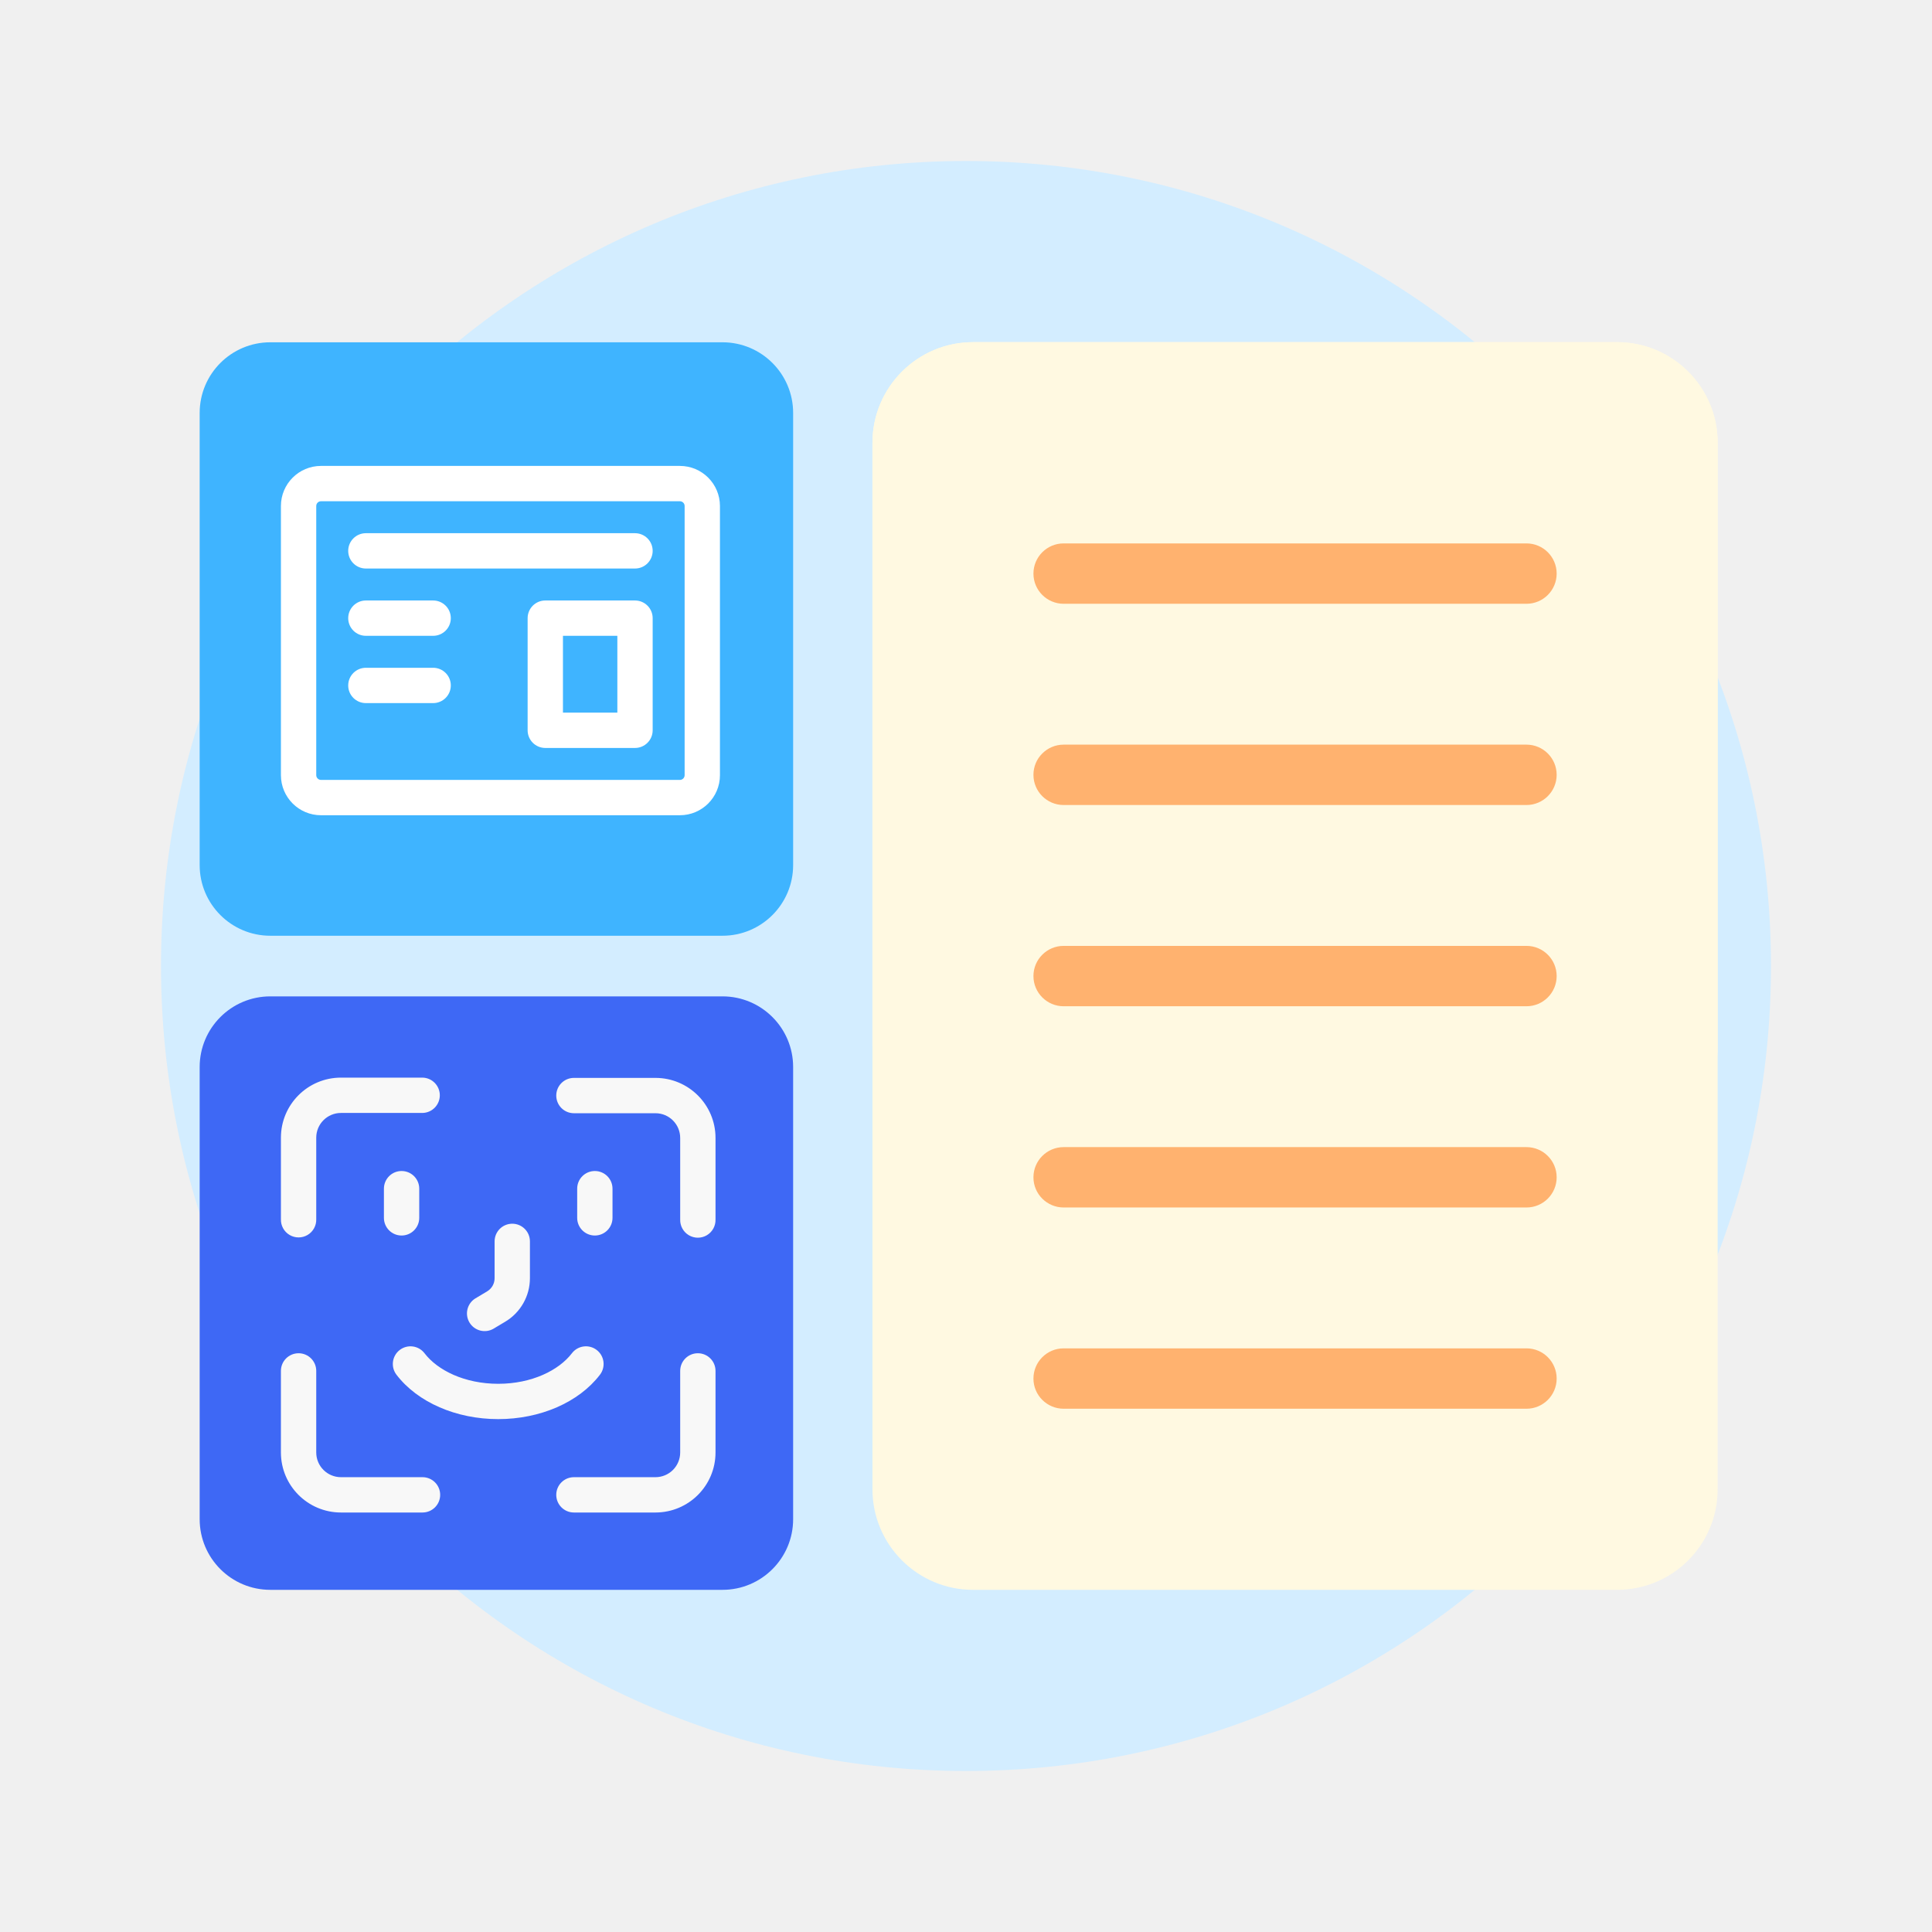
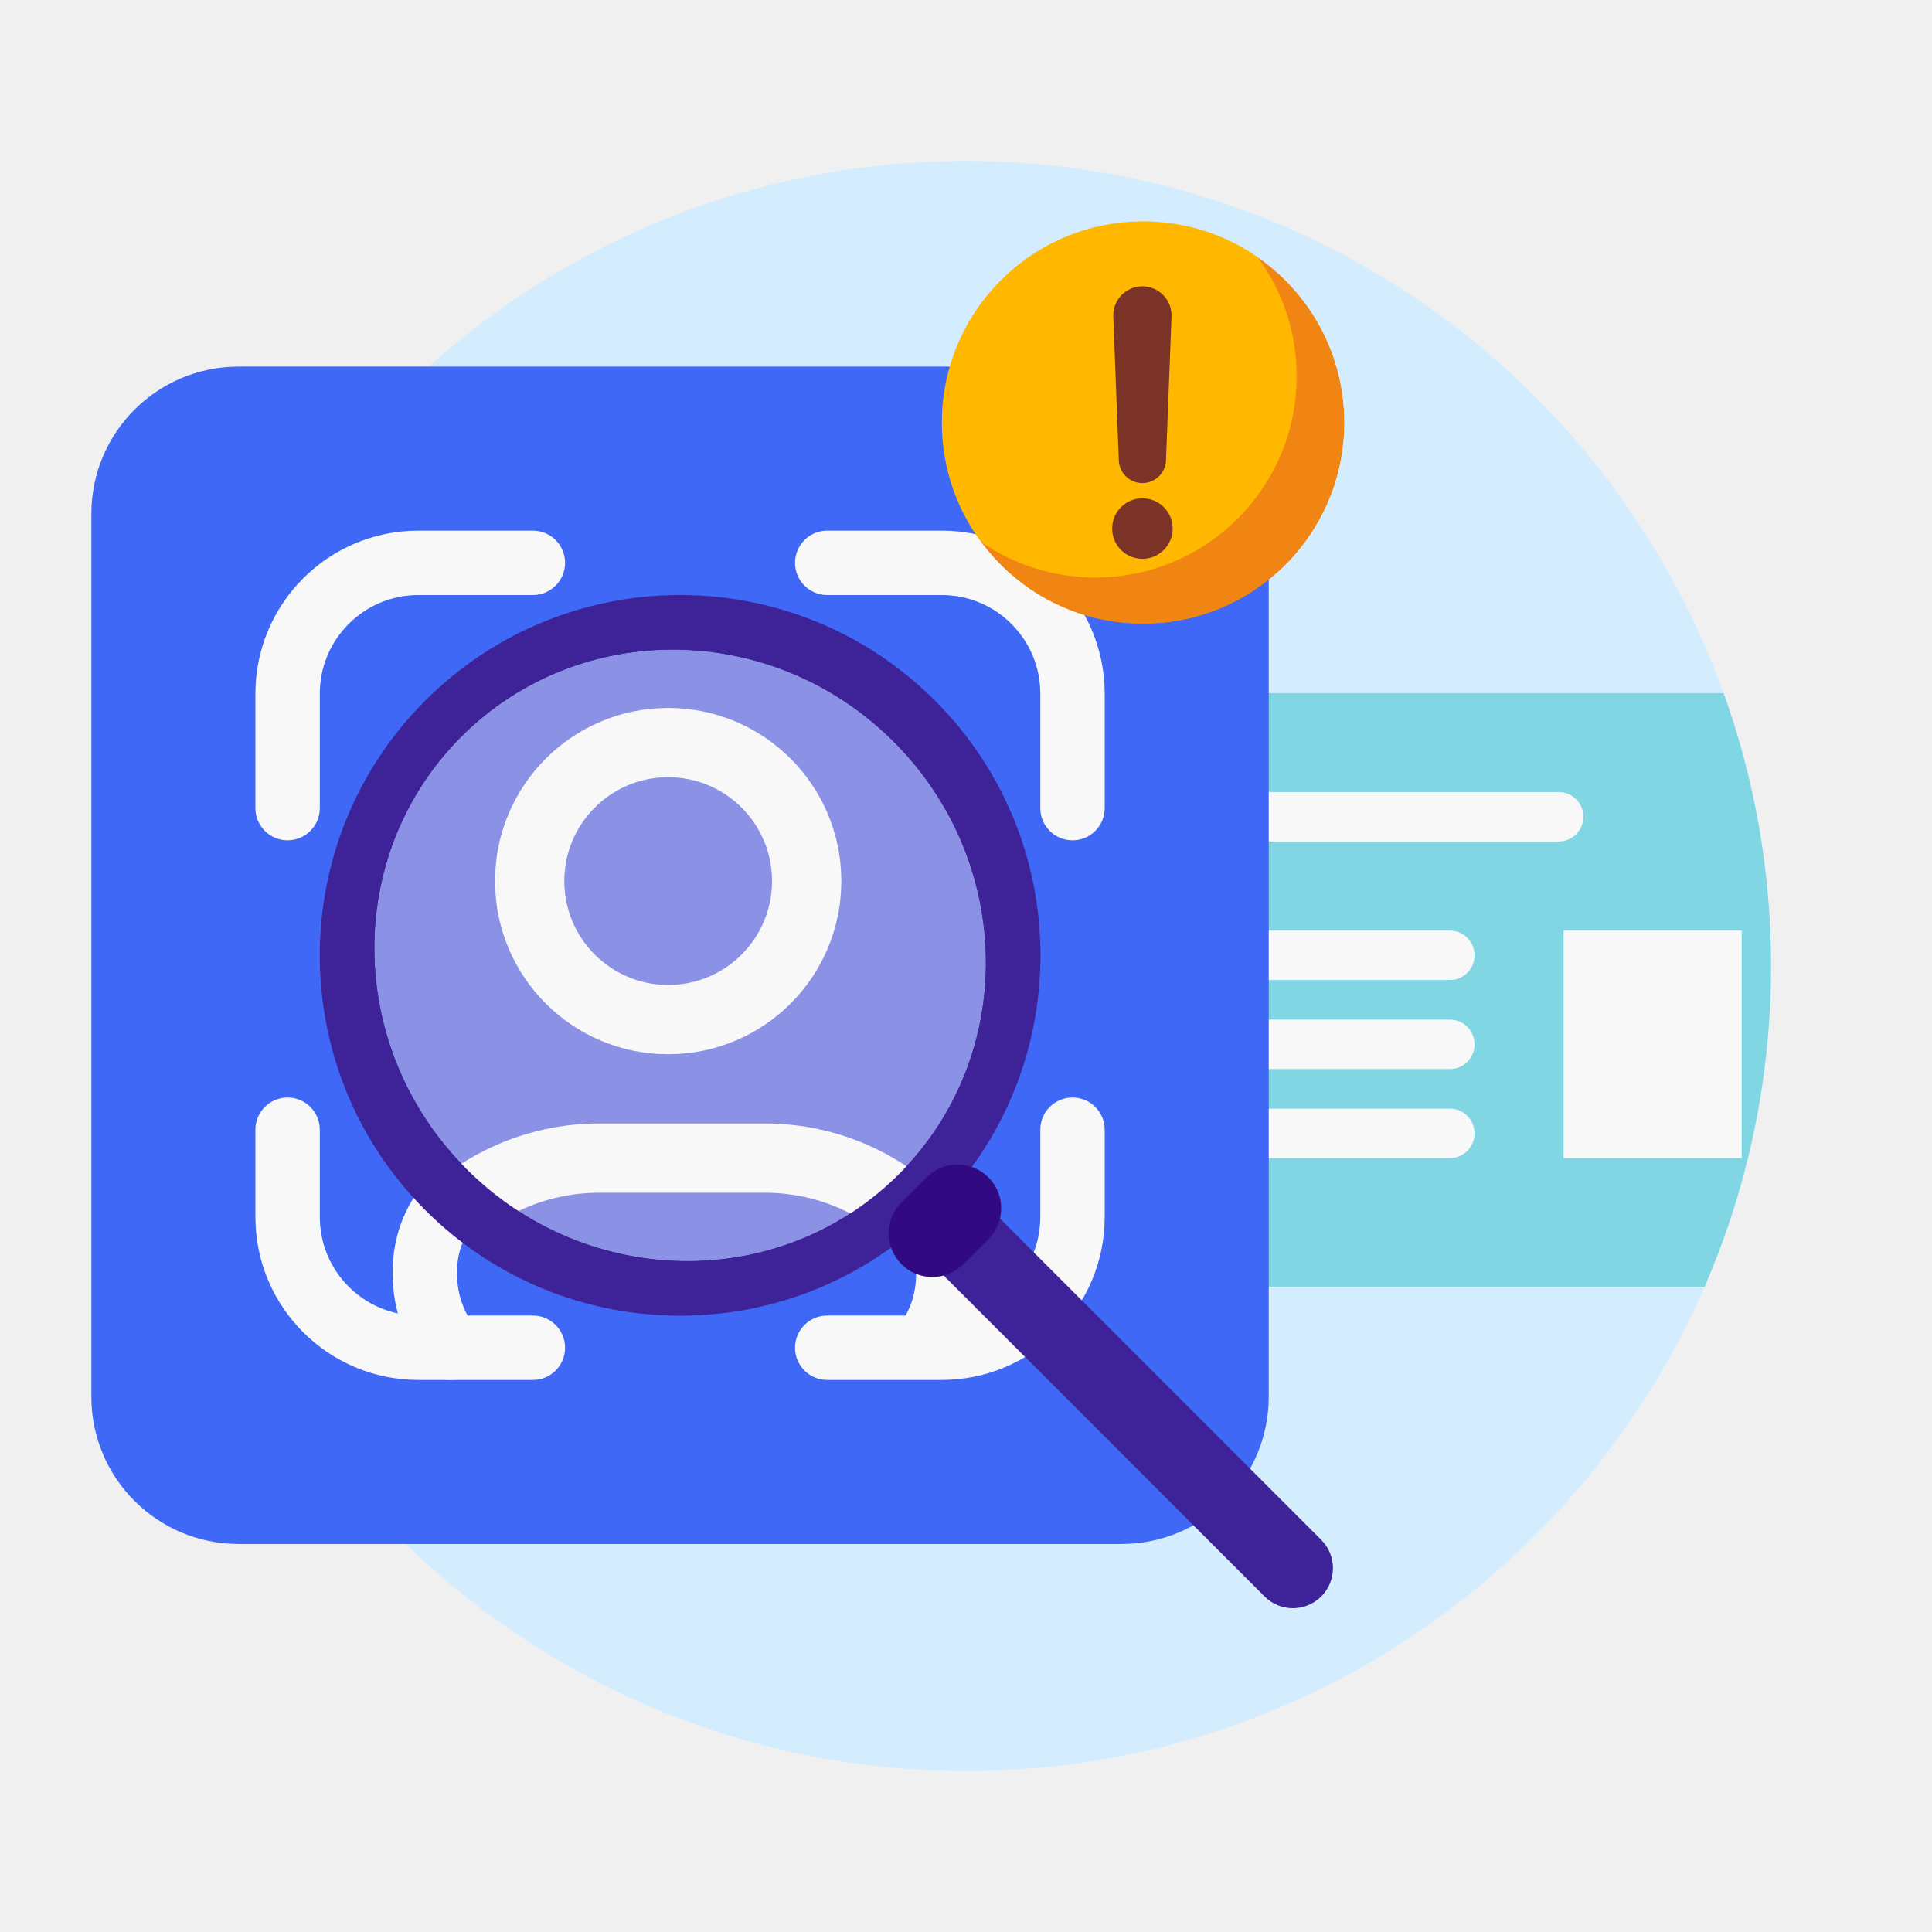
<svg xmlns="http://www.w3.org/2000/svg" width="240" height="240" fill="none" class="persona-ilustration" viewBox="0 0 240 240">
  <g clip-path="url(#Zw6wkawUxr_a)">
-     <rect width="200" height="200" x="20" y="20" fill="#D3EDFF" rx="100" />
-     <path fill="#3E68F5" d="M24.804 132.55a8.777 8.777 0 0 1 8.776-8.777H89.75a8.777 8.777 0 0 1 8.776 8.777v56.169a8.776 8.776 0 0 1-8.776 8.776H33.58a8.776 8.776 0 0 1-8.776-8.776z" />
-     <path fill="#F8F8F8" fill-rule="evenodd" d="M63.635 152.014c1.212 0 2.194.982 2.194 2.194v4.578a6.29 6.29 0 0 1-3.06 5.396l-1.497.895a2.195 2.195 0 0 1-2.252-3.766l1.497-.895a1.9 1.9 0 0 0 .924-1.63v-4.578c0-1.212.982-2.194 2.194-2.194M73.894 145.467c1.212 0 2.194.982 2.194 2.194v3.626a2.194 2.194 0 0 1-4.388 0v-3.626c0-1.212.983-2.194 2.194-2.194M49.886 145.467c1.212 0 2.194.982 2.194 2.194v3.626a2.194 2.194 0 0 1-4.388 0v-3.626c0-1.212.982-2.194 2.194-2.194M74.12 167.695a2.195 2.195 0 0 1 .41 3.076c-2.628 3.437-7.43 5.517-12.64 5.517s-10.012-2.08-12.64-5.516a2.194 2.194 0 0 1 3.486-2.666c1.618 2.116 4.984 3.794 9.154 3.794s7.536-1.678 9.154-3.794a2.194 2.194 0 0 1 3.075-.411M42.356 138.255a3.07 3.07 0 0 0-3.071 3.071v10.13a2.195 2.195 0 1 1-4.388 0v-10.13a7.46 7.46 0 0 1 7.46-7.46h10.13a2.195 2.195 0 0 1 0 4.389zM69.1 136.094c0-1.211.982-2.194 2.194-2.194h10.13a7.46 7.46 0 0 1 7.46 7.46v10.13a2.195 2.195 0 1 1-4.388 0v-10.13a3.07 3.07 0 0 0-3.072-3.071h-10.13a2.195 2.195 0 0 1-2.194-2.195M86.69 168.105c1.212 0 2.194.982 2.194 2.194v10.13a7.46 7.46 0 0 1-7.46 7.46h-10.13a2.194 2.194 0 1 1 0-4.388h10.13a3.07 3.07 0 0 0 3.072-3.072v-10.13c0-1.212.982-2.194 2.194-2.194M37.09 168.105c1.212 0 2.195.982 2.195 2.194v10.13a3.07 3.07 0 0 0 3.071 3.072h10.13a2.194 2.194 0 1 1 0 4.388h-10.13a7.46 7.46 0 0 1-7.46-7.46v-10.13c0-1.212.983-2.194 2.195-2.194" clip-rule="evenodd" />
-     <rect width="104.994" height="154.991" x="108.38" y="42.505" fill="#FFF9E1" rx="12.499" />
-     <rect width="104.994" height="99.994" x="108.38" y="42.505" fill="#FFF9E1" rx="12.499" />
-     <rect width="64.996" height="7.5" x="128.378" y="67.504" fill="#FFB26F" rx="3.75" />
-     <rect width="64.996" height="7.5" x="128.378" y="92.502" fill="#FFB26F" rx="3.75" />
-     <rect width="64.996" height="7.5" x="128.378" y="117.501" fill="#FFB26F" rx="3.75" />
-     <rect width="64.996" height="7.5" x="128.378" y="142.499" fill="#FFB26F" rx="3.75" />
-     <rect width="64.996" height="7.5" x="128.378" y="167.498" fill="#FFB26F" rx="3.75" />
-     <path fill="#3FB4FF" d="M24.804 51.296a8.776 8.776 0 0 1 8.776-8.776H89.75a8.776 8.776 0 0 1 8.776 8.776v56.169a8.776 8.776 0 0 1-8.776 8.776H33.58a8.776 8.776 0 0 1-8.776-8.776z" />
-     <path fill="#3FB4FF" d="M37.091 62.858a2.786 2.786 0 0 1 2.786-2.786h44.579a2.786 2.786 0 0 1 2.786 2.786v33.434a2.786 2.786 0 0 1-2.786 2.786H39.877a2.786 2.786 0 0 1-2.786-2.786z" />
-     <path fill="#fff" fill-rule="evenodd" d="M34.897 62.858a4.98 4.98 0 0 1 4.98-4.98h44.578a4.98 4.98 0 0 1 4.98 4.98v33.434a4.98 4.98 0 0 1-4.98 4.98H39.877a4.98 4.98 0 0 1-4.98-4.98zm4.98-.592a.59.59 0 0 0-.592.592v33.434c0 .327.265.592.592.592h44.578a.59.59 0 0 0 .592-.592V62.858a.59.59 0 0 0-.592-.592z" clip-rule="evenodd" />
-     <path fill="#fff" fill-rule="evenodd" d="M43.255 68.43c0-1.211.982-2.194 2.194-2.194h33.434a2.194 2.194 0 0 1 0 4.388H45.449a2.194 2.194 0 0 1-2.194-2.194M43.255 76.79c0 1.21.982 2.193 2.194 2.193h8.358a2.194 2.194 0 0 0 0-4.388H45.45a2.194 2.194 0 0 0-2.194 2.194M43.255 85.148c0 1.212.982 2.194 2.194 2.194h8.358a2.194 2.194 0 1 0 0-4.388H45.45a2.194 2.194 0 0 0-2.194 2.194" clip-rule="evenodd" />
-     <path fill="#3FB4FF" d="M67.738 76.79h11.145v13.93H67.738z" />
-     <path fill="#fff" fill-rule="evenodd" d="M65.544 76.79c0-1.213.982-2.195 2.194-2.195h11.145c1.211 0 2.194.982 2.194 2.194v13.93a2.194 2.194 0 0 1-2.194 2.195H67.738a2.194 2.194 0 0 1-2.194-2.194zm4.388 2.193v9.543h6.757v-9.543z" clip-rule="evenodd" />
+     <g clip-path="url(#Zw6wkawUxr_b)">
+       <rect width="200" height="200" x="20" y="20" fill="#D3EDFF" rx="100" />
+       <rect width="111.844" height="73.743" x="116.807" y="86.099" fill="#80D6E2" rx="9.218" />
+       <path fill="#F8F8F8" d="M194.237 115.596h22.123v28.268h-22.123z" />
+       <rect width="49.162" height="6.145" x="147.533" y="98.391" fill="#F8F8F8" rx="3.073" />
+       <rect width="49.162" height="6.145" x="134.013" y="115.596" fill="#F8F8F8" rx="3.073" />
+       <rect width="49.162" height="6.145" x="134.013" y="126.658" fill="#F8F8F8" rx="3.073" />
+       <rect width="49.162" height="6.145" x="134.013" y="137.719" fill="#F8F8F8" rx="3.073" />
+     </g>
+     <path fill="#3E68F5" d="M11.35 63.824c0-10.097 8.185-18.282 18.282-18.282h109.693c10.097 0 18.282 8.185 18.282 18.282v109.693c0 10.097-8.185 18.282-18.282 18.282H29.632c-10.097 0-18.282-8.185-18.282-18.282z" />
+     <path fill="#F8F8F8" fill-rule="evenodd" d="M83.666 95.585c-6.766 0-12.251 5.485-12.251 12.251s5.485 12.251 12.25 12.251c6.767 0 12.252-5.485 12.252-12.251s-5.485-12.25-12.251-12.25m-20.251 12.251c0-11.184 9.067-20.25 20.25-20.25 11.185 0 20.252 9.066 20.252 20.25s-9.067 20.251-20.251 20.251-20.251-9.067-20.251-20.251M51.976 73.917c-6.765 0-12.25 5.485-12.25 12.251v14.22a4 4 0 0 1-8 0v-14.22c0-11.184 9.066-20.25 20.25-20.25h14.22a4 4 0 0 1 0 8zm46.784-4a4 4 0 0 1 4-4h14.22c11.184 0 20.251 9.067 20.251 20.251v14.22a4 4 0 0 1-8 0v-14.22c0-6.766-5.485-12.25-12.251-12.25h-14.22a4 4 0 0 1-4-4m-63.034 66.421a4 4 0 0 1 4 4v10.833c0 6.766 5.485 12.251 12.25 12.251h14.22a4 4 0 0 1 0 8h-14.22c-11.184 0-20.25-9.066-20.25-20.251v-10.833a4 4 0 0 1 4-4m97.505 0a4 4 0 0 1 4 4v10.833c0 11.185-9.067 20.251-20.251 20.251h-14.22a4 4 0 0 1 0-8h14.22c6.766 0 12.251-5.485 12.251-12.251v-10.833c0-2.21 1.79-4 4-4" clip-rule="evenodd" />
+     <path fill="#F8F8F8" fill-rule="evenodd" d="M52.842 146.807a29.85 29.85 0 0 1 22.701-10.469H95.04c8.734 0 17.03 3.826 22.701 10.469a16.92 16.92 0 0 1 4.053 10.988v.572c0 4.371-1.523 8.397-4.064 11.561a4.001 4.001 0 0 1-6.238-5.01 10.4 10.4 0 0 0 2.302-6.551v-.572a8.93 8.93 0 0 0-2.137-5.794 21.85 21.85 0 0 0-16.617-7.663H75.543a21.85 21.85 0 0 0-16.617 7.663 8.93 8.93 0 0 0-2.136 5.794v.572c0 2.484.86 4.756 2.301 6.551a4 4 0 0 1-6.237 5.01 18.4 18.4 0 0 1-4.064-11.561v-.572c0-4.028 1.437-7.924 4.052-10.988" clip-rule="evenodd" />
+     <path fill="#3D2397" d="M157.094 198.32a4.974 4.974 0 0 0 7.034-7.035l-40.952-40.951a4.974 4.974 0 0 0-7.034 7.034z" />
+     <path fill="#3D2397" d="M116.142 87.027c17.482 17.482 17.482 45.825 0 63.307s-45.825 17.482-63.307 0-17.482-45.825 0-63.307 45.825-17.482 63.307 0" />
+     <path fill="#310A81" d="M111.986 157.049a5.427 5.427 0 0 1 0-7.674l3.197-3.197a5.427 5.427 0 0 1 7.674 7.673l-3.198 3.198a5.425 5.425 0 0 1-7.673 0" />
+     <mask id="Zw6wkawUxr_c" width="77" height="77" x="46" y="80" maskUnits="userSpaceOnUse" style="mask-type:alpha">
+       <path fill="#F9F9F9" d="M111.026 92.142c15.01 15.009 15.296 39.058.64 53.715-14.657 14.656-38.706 14.37-53.715-.64s-15.296-39.058-.64-53.715c14.657-14.656 38.706-14.37 53.715.64" />
+     </mask>
+     <g mask="url(#Zw6wkawUxr_c)">
+       <path fill="#A6B7FF" d="M111.026 92.142c15.01 15.009 15.296 39.058.64 53.715-14.657 14.656-38.706 14.37-53.715-.64s-15.296-39.058-.64-53.715c14.657-14.656 38.706-14.37 53.715.64" opacity=".75" />
+       <path fill="#F8F8F8" fill-rule="evenodd" d="M83.003 96.546c-7.127 0-12.905 5.778-12.905 12.905s5.778 12.905 12.905 12.905 12.905-5.778 12.905-12.905-5.778-12.905-12.905-12.905m-21.508 12.905c0-11.879 9.63-21.508 21.508-21.508 11.879 0 21.509 9.63 21.509 21.508 0 11.879-9.63 21.509-21.509 21.509s-21.508-9.63-21.508-21.509M49.45 76.881c-7.127 0-12.905 5.778-12.905 12.905v15.056a4.302 4.302 0 1 1-8.604 0V89.786c0-11.879 9.63-21.508 21.509-21.508h15.056a4.302 4.302 0 0 1 0 8.603zm49.47-4.302a4.3 4.3 0 0 1 4.301-4.301h15.056c11.879 0 21.508 9.63 21.508 21.508v15.056a4.302 4.302 0 1 1-8.603 0V89.786c0-7.127-5.778-12.905-12.905-12.905h-15.056a4.3 4.3 0 0 1-4.302-4.302M32.242 142.84a4.3 4.3 0 0 1 4.302 4.302v11.471c0 7.127 5.778 12.905 12.905 12.905h15.056a4.302 4.302 0 0 1 0 8.604H49.45c-11.879 0-21.509-9.63-21.509-21.509v-11.471a4.3 4.3 0 0 1 4.302-4.302m103.241 0a4.3 4.3 0 0 1 4.301 4.302v11.471c0 11.879-9.629 21.509-21.508 21.509h-15.056a4.302 4.302 0 1 1 0-8.604h15.056c7.127 0 12.905-5.778 12.905-12.905v-11.471a4.3 4.3 0 0 1 4.302-4.302" clip-rule="evenodd" />
+       <path fill="#F8F8F8" fill-rule="evenodd" d="M50.315 150.67a31.67 31.67 0 0 1 24.087-11.107h20.643c9.267 0 18.07 4.059 24.087 11.107a18 18 0 0 1 4.307 11.678v.605a19.56 19.56 0 0 1-4.318 12.283 4.302 4.302 0 0 1-6.708-5.387 10.96 10.96 0 0 0 2.422-6.896v-.605a9.38 9.38 0 0 0-2.246-6.092 23.07 23.07 0 0 0-17.544-8.09H74.402a23.07 23.07 0 0 0-17.544 8.09 9.38 9.38 0 0 0-2.246 6.092v.605c0 2.615.905 5.006 2.422 6.896a4.3 4.3 0 1 1-6.708 5.387 19.56 19.56 0 0 1-4.318-12.283v-.605c0-4.281 1.527-8.422 4.307-11.678" clip-rule="evenodd" />
+     </g>
+     <mask id="Zw6wkawUxr_d" width="50" height="51" x="117" y="27" maskUnits="userSpaceOnUse" style="mask-type:alpha">
+       <path fill="#009444" d="M142 77.5c13.807 0 25-11.193 25-25s-11.193-25-25-25-25 11.193-25 25 11.193 25 25 25" />
+     </mask>
+     <g mask="url(#Zw6wkawUxr_d)">
+       <path fill="#F18513" d="M142 77.5c13.807 0 25-11.193 25-25s-11.193-25-25-25-25 11.193-25 25 11.193 25 25 25" />
+       <path fill="#FFB700" d="M136.077 71.742c13.807 0 25-11.193 25-25s-11.193-25-25-25-25 11.192-25 25 11.193 25 25 25" />
+       <circle cx="141.914" cy="65.66" r="3.76" fill="#7B3328" />
+       <path fill="#7B3328" d="M138.298 39.335a3.619 3.619 0 1 1 7.232 0l-.687 17.867a2.931 2.931 0 0 1-5.857 0z" />
+     </g>
  </g>
  <defs>
    <clipPath id="Zw6wkawUxr_a">
      <path fill="#fff" d="M0 0h240v240H0z" />
    </clipPath>
+     <clipPath id="Zw6wkawUxr_b">
+       <rect width="200" height="200" x="20" y="20" fill="#fff" rx="100" />
+     </clipPath>
  </defs>
</svg>
